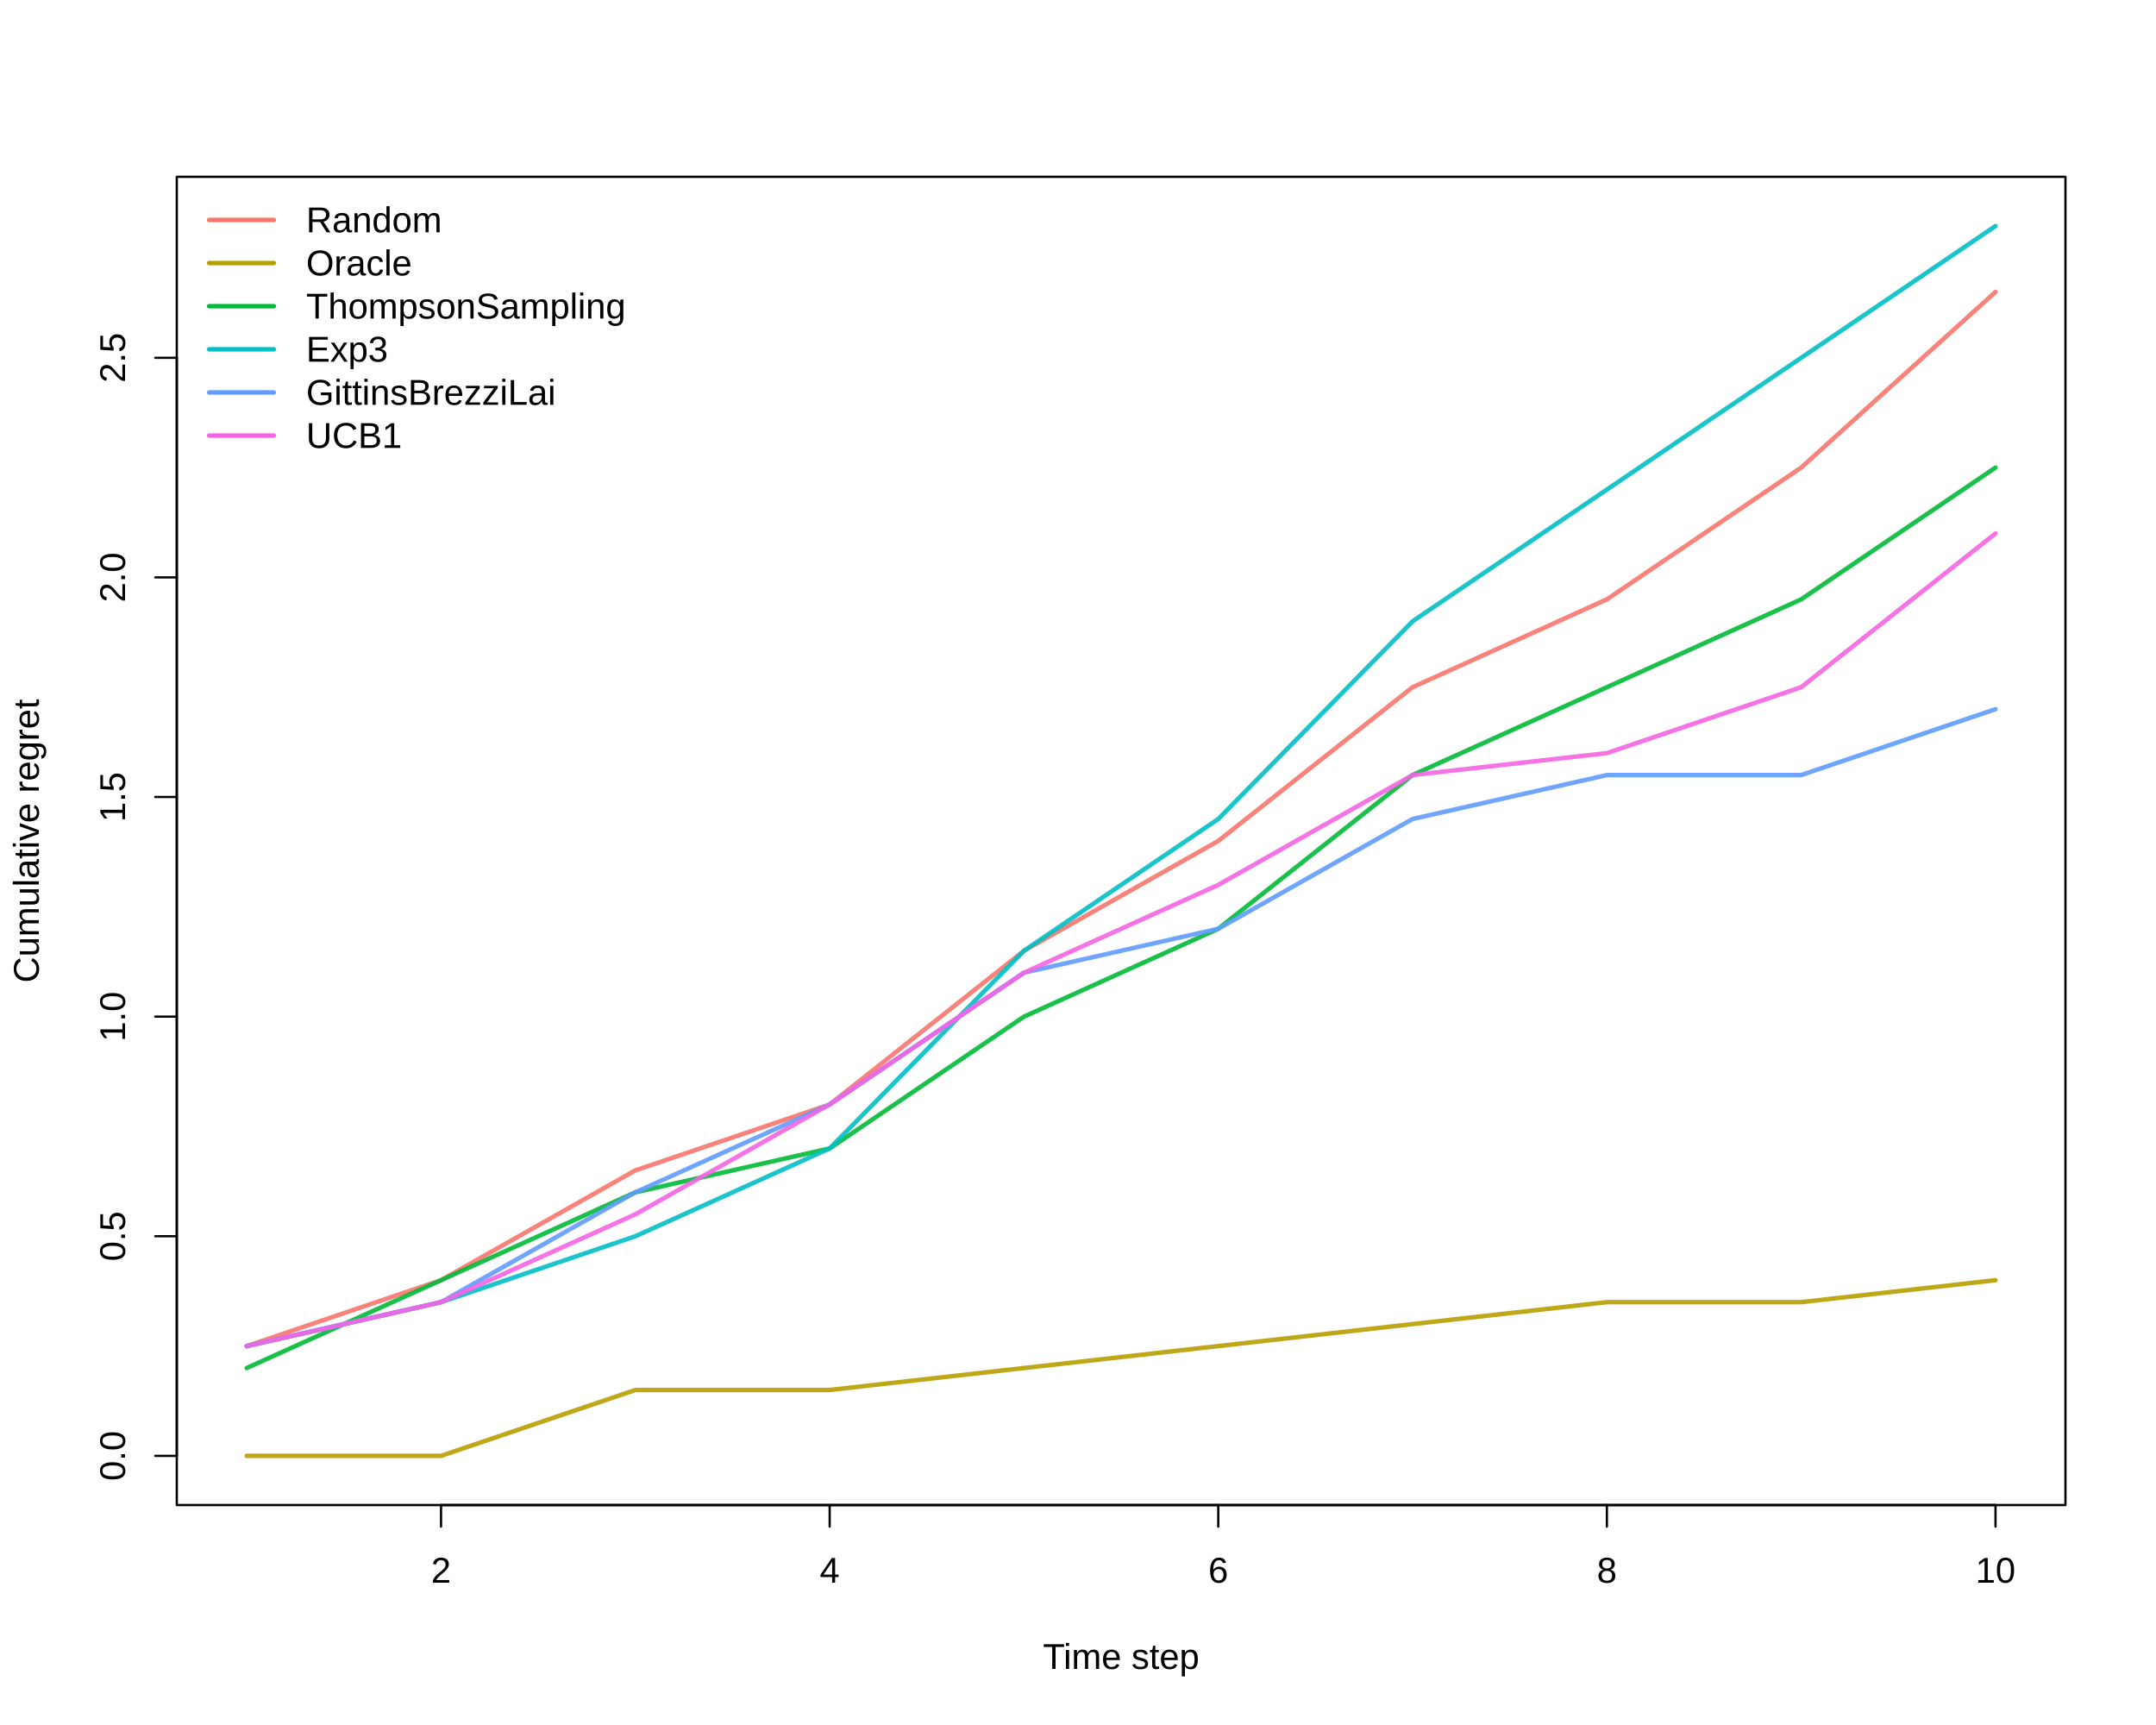
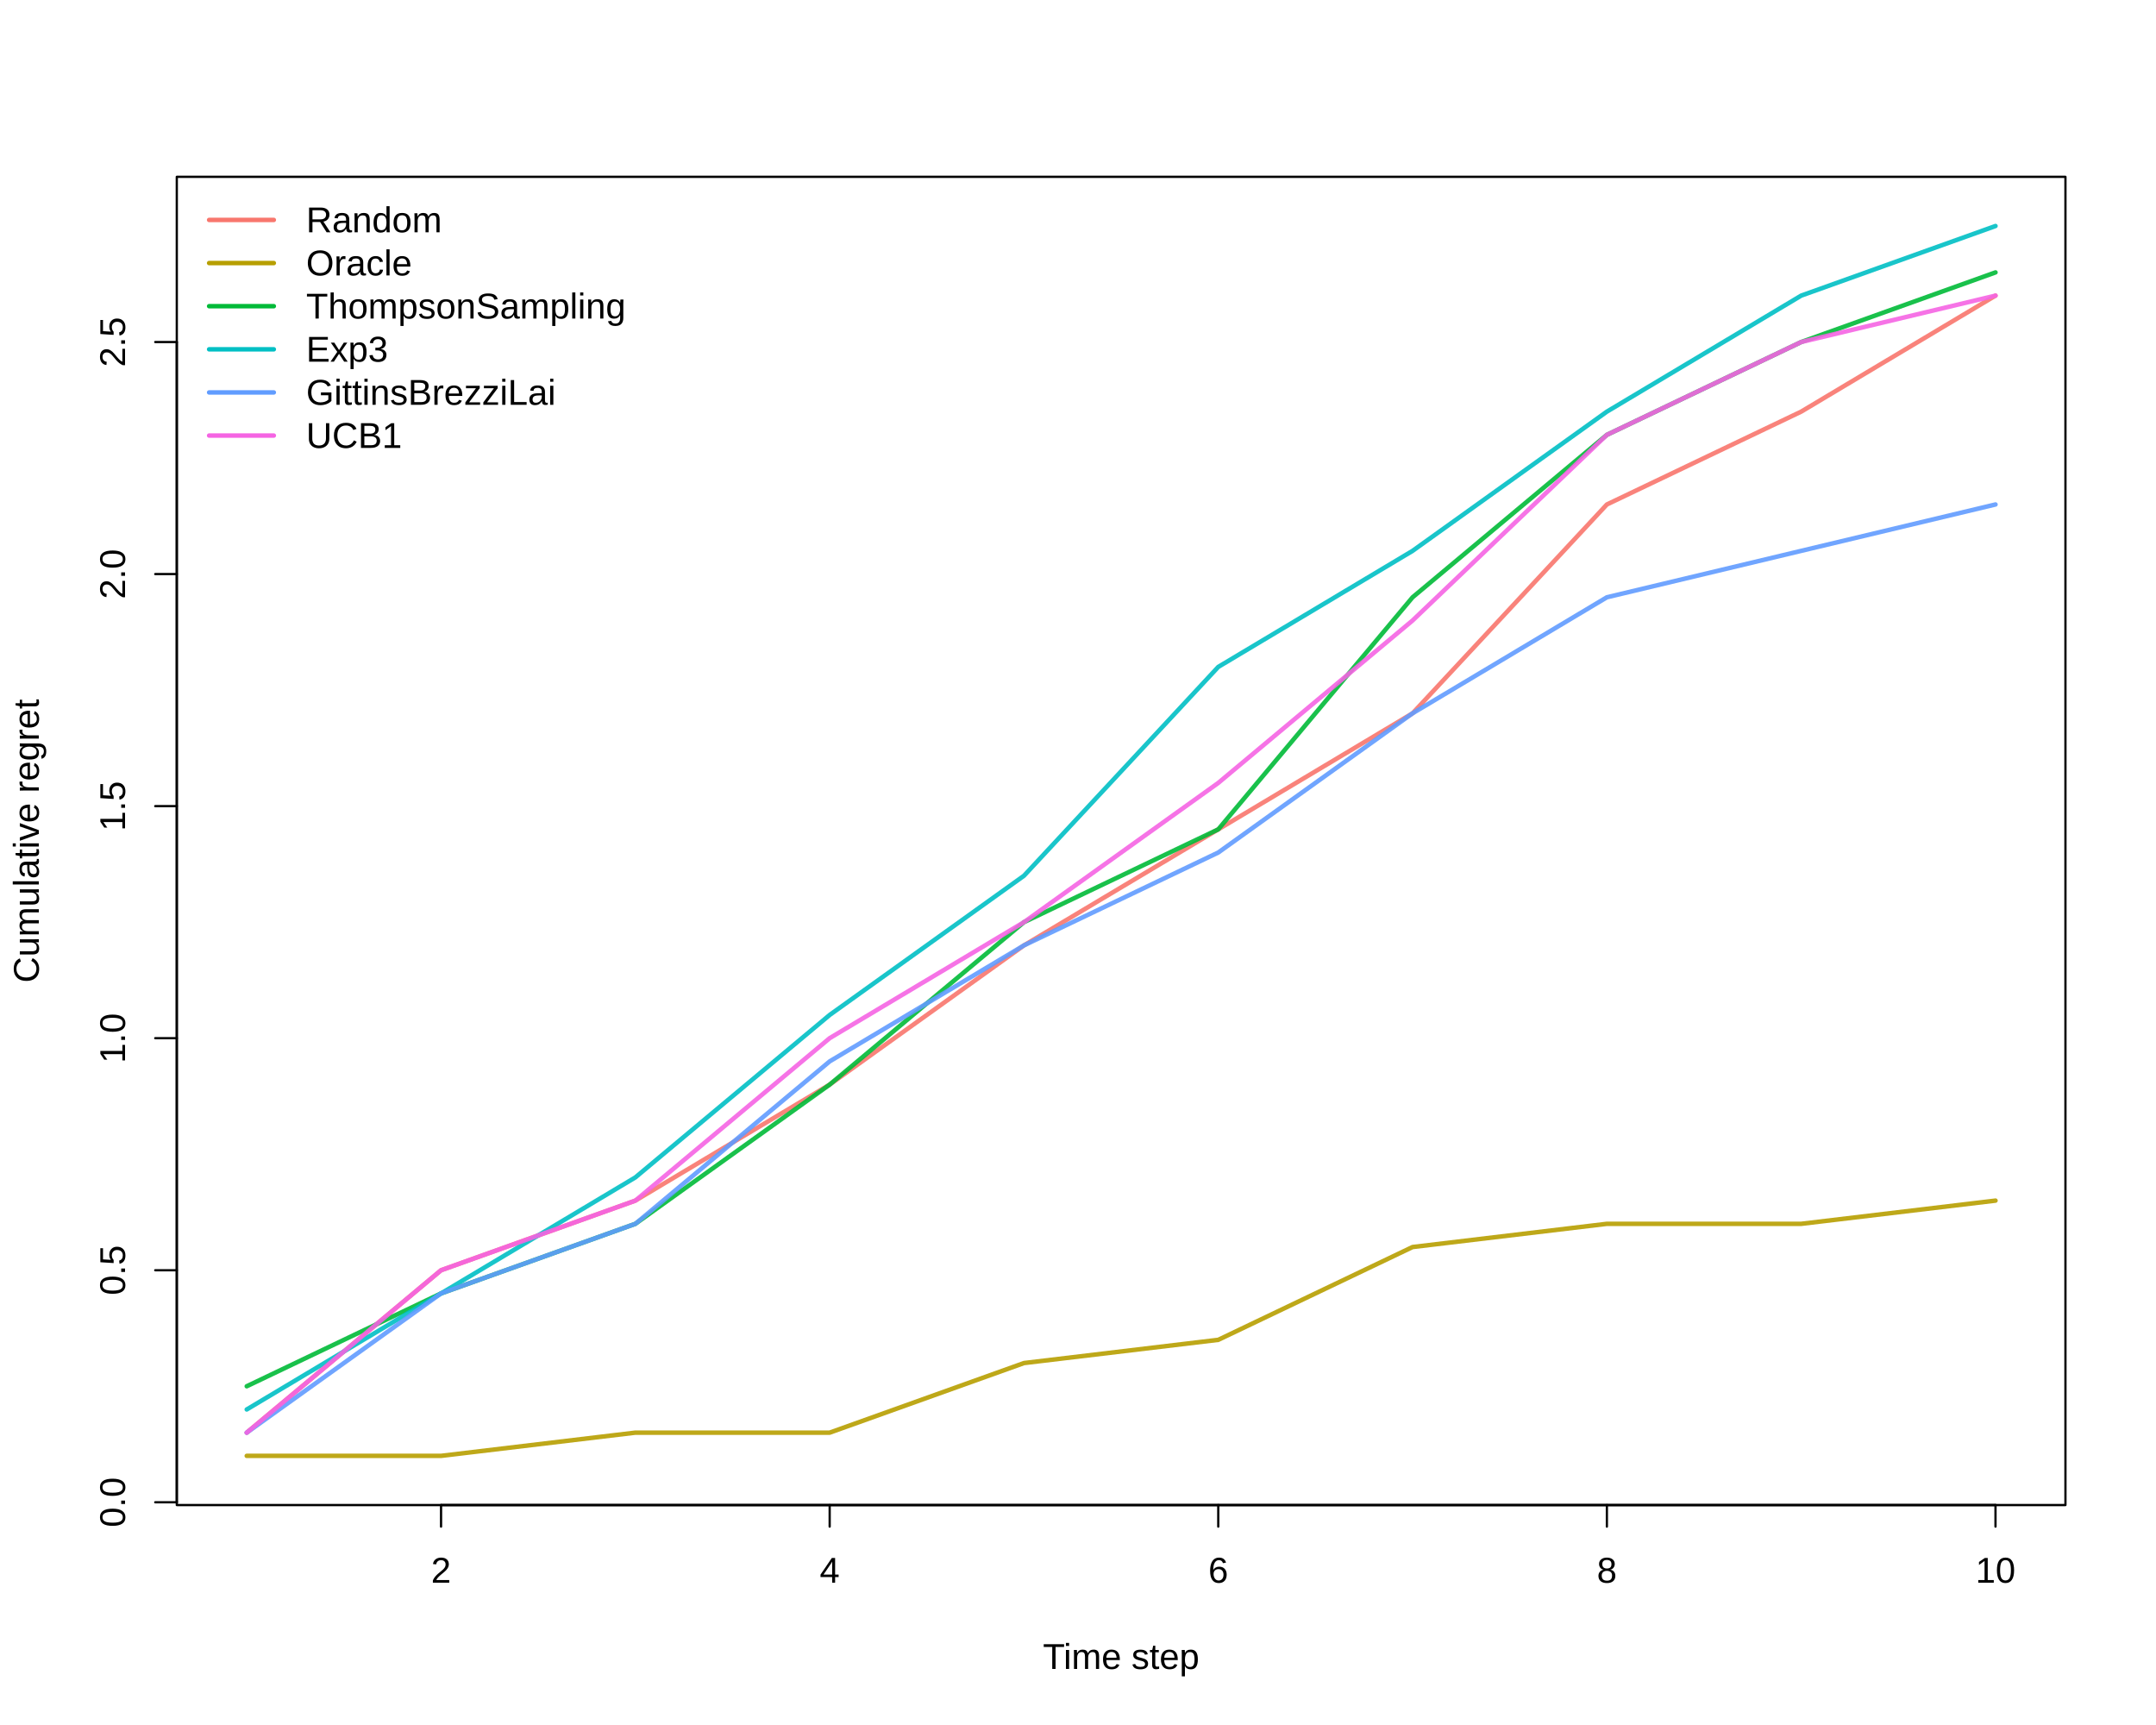
<svg xmlns="http://www.w3.org/2000/svg" viewBox="0 0 720.00 576.00">
  <defs>
    <style type="text/css">
    line, polyline, polygon, path, rect, circle {
      fill: none;
      stroke: #000000;
      stroke-linecap: round;
      stroke-linejoin: round;
      stroke-miterlimit: 10.00;
    }
  </style>
  </defs>
  <rect width="100%" height="100%" style="stroke: none; fill: #FFFFFF;" />
  <defs>
    <clipPath id="cpNTkuMDR8Njg5Ljc2fDUwMi41Nnw1OS4wNA==">
      <rect x="59.04" y="59.04" width="630.72" height="443.52" />
    </clipPath>
  </defs>
-   <polyline points="82.40,449.47 147.29,427.47 212.18,390.80 277.07,368.80 341.96,317.47 406.84,280.80 471.73,229.47 536.62,200.13 601.51,156.13 666.40,97.47 " style="stroke-width: 1.50; stroke: #F8766D; stroke-opacity: 0.90;" clip-path="url(#cpNTkuMDR8Njg5Ljc2fDUwMi41Nnw1OS4wNA==)" />
-   <polyline points="82.40,486.13 147.29,486.13 212.18,464.13 277.07,464.13 341.96,456.80 406.84,449.47 471.73,442.13 536.62,434.80 601.51,434.80 666.40,427.47 " style="stroke-width: 1.50; stroke: #B79F00; stroke-opacity: 0.90;" clip-path="url(#cpNTkuMDR8Njg5Ljc2fDUwMi41Nnw1OS4wNA==)" />
-   <polyline points="82.40,456.80 147.29,427.47 212.18,398.13 277.07,383.47 341.96,339.47 406.84,310.13 471.73,258.80 536.62,229.47 601.51,200.13 666.40,156.13 " style="stroke-width: 1.50; stroke: #00BA38; stroke-opacity: 0.90;" clip-path="url(#cpNTkuMDR8Njg5Ljc2fDUwMi41Nnw1OS4wNA==)" />
-   <polyline points="82.40,449.47 147.29,434.80 212.18,412.80 277.07,383.47 341.96,317.47 406.84,273.47 471.73,207.47 536.62,163.47 601.51,119.47 666.40,75.47 " style="stroke-width: 1.50; stroke: #00BFC4; stroke-opacity: 0.90;" clip-path="url(#cpNTkuMDR8Njg5Ljc2fDUwMi41Nnw1OS4wNA==)" />
-   <polyline points="82.40,449.47 147.29,434.80 212.18,398.13 277.07,368.80 341.96,324.80 406.84,310.13 471.73,273.47 536.62,258.80 601.51,258.80 666.40,236.80 " style="stroke-width: 1.50; stroke: #619CFF; stroke-opacity: 0.90;" clip-path="url(#cpNTkuMDR8Njg5Ljc2fDUwMi41Nnw1OS4wNA==)" />
-   <polyline points="82.40,449.47 147.29,434.80 212.18,405.47 277.07,368.80 341.96,324.80 406.84,295.47 471.73,258.80 536.62,251.47 601.51,229.47 666.40,178.13 " style="stroke-width: 1.50; stroke: #F564E3; stroke-opacity: 0.90;" clip-path="url(#cpNTkuMDR8Njg5Ljc2fDUwMi41Nnw1OS4wNA==)" />
+   <polyline points="82.40,478.38 147.29,424.15 212.18,400.90 277.07,362.16 341.96,315.67 406.84,276.93 471.73,238.18 536.62,168.45 601.51,137.45 666.40,98.71 " style="stroke-width: 1.50; stroke: #F8766D; stroke-opacity: 0.90;" clip-path="url(#cpNTkuMDR8Njg5Ljc2fDUwMi41Nnw1OS4wNA==)" />
+   <polyline points="82.40,486.13 147.29,486.13 212.18,478.38 277.07,478.38 341.96,455.14 406.84,447.39 471.73,416.40 536.62,408.65 601.51,408.65 666.40,400.90 " style="stroke-width: 1.50; stroke: #B79F00; stroke-opacity: 0.90;" clip-path="url(#cpNTkuMDR8Njg5Ljc2fDUwMi41Nnw1OS4wNA==)" />
+   <polyline points="82.40,462.89 147.29,431.89 212.18,408.65 277.07,362.16 341.96,307.92 406.84,276.93 471.73,199.44 536.62,145.20 601.51,114.21 666.40,90.96 " style="stroke-width: 1.50; stroke: #00BA38; stroke-opacity: 0.90;" clip-path="url(#cpNTkuMDR8Njg5Ljc2fDUwMi41Nnw1OS4wNA==)" />
+   <polyline points="82.40,470.64 147.29,431.89 212.18,393.15 277.07,338.91 341.96,292.42 406.84,222.69 471.73,183.94 536.62,137.45 601.51,98.71 666.40,75.47 " style="stroke-width: 1.50; stroke: #00BFC4; stroke-opacity: 0.90;" clip-path="url(#cpNTkuMDR8Njg5Ljc2fDUwMi41Nnw1OS4wNA==)" />
+   <polyline points="82.40,478.38 147.29,431.89 212.18,408.65 277.07,354.41 341.96,315.67 406.84,284.67 471.73,238.18 536.62,199.44 601.51,183.94 666.40,168.45 " style="stroke-width: 1.50; stroke: #619CFF; stroke-opacity: 0.90;" clip-path="url(#cpNTkuMDR8Njg5Ljc2fDUwMi41Nnw1OS4wNA==)" />
+   <polyline points="82.40,478.38 147.29,424.15 212.18,400.90 277.07,346.66 341.96,307.92 406.84,261.43 471.73,207.19 536.62,145.20 601.51,114.21 666.40,98.71 " style="stroke-width: 1.50; stroke: #F564E3; stroke-opacity: 0.90;" clip-path="url(#cpNTkuMDR8Njg5Ljc2fDUwMi41Nnw1OS4wNA==)" />
  <defs>
    <clipPath id="cpMC4wMHw3MjAuMDB8NTc2LjAwfDAuMDA=">
      <rect x="0.00" y="0.00" width="720.00" height="576.00" />
    </clipPath>
  </defs>
  <line x1="147.29" y1="502.56" x2="666.40" y2="502.56" style="stroke-width: 0.75;" clip-path="url(#cpMC4wMHw3MjAuMDB8NTc2LjAwfDAuMDA=)" />
  <line x1="147.29" y1="502.56" x2="147.29" y2="509.76" style="stroke-width: 0.75;" clip-path="url(#cpMC4wMHw3MjAuMDB8NTc2LjAwfDAuMDA=)" />
  <line x1="277.07" y1="502.56" x2="277.07" y2="509.76" style="stroke-width: 0.75;" clip-path="url(#cpMC4wMHw3MjAuMDB8NTc2LjAwfDAuMDA=)" />
  <line x1="406.84" y1="502.56" x2="406.84" y2="509.76" style="stroke-width: 0.75;" clip-path="url(#cpMC4wMHw3MjAuMDB8NTc2LjAwfDAuMDA=)" />
  <line x1="536.62" y1="502.56" x2="536.62" y2="509.76" style="stroke-width: 0.75;" clip-path="url(#cpMC4wMHw3MjAuMDB8NTc2LjAwfDAuMDA=)" />
  <line x1="666.40" y1="502.56" x2="666.40" y2="509.76" style="stroke-width: 0.75;" clip-path="url(#cpMC4wMHw3MjAuMDB8NTc2LjAwfDAuMDA=)" />
  <g clip-path="url(#cpMC4wMHw3MjAuMDB8NTc2LjAwfDAuMDA=)">
    <text x="143.95" y="528.48" style="font-size: 12.00px; font-family: Liberation Sans;" textLength="6.67px" lengthAdjust="spacingAndGlyphs">2</text>
  </g>
  <g clip-path="url(#cpMC4wMHw3MjAuMDB8NTc2LjAwfDAuMDA=)">
    <text x="273.73" y="528.48" style="font-size: 12.00px; font-family: Liberation Sans;" textLength="6.67px" lengthAdjust="spacingAndGlyphs">4</text>
  </g>
  <g clip-path="url(#cpMC4wMHw3MjAuMDB8NTc2LjAwfDAuMDA=)">
    <text x="403.51" y="528.48" style="font-size: 12.00px; font-family: Liberation Sans;" textLength="6.67px" lengthAdjust="spacingAndGlyphs">6</text>
  </g>
  <g clip-path="url(#cpMC4wMHw3MjAuMDB8NTc2LjAwfDAuMDA=)">
    <text x="533.29" y="528.48" style="font-size: 12.00px; font-family: Liberation Sans;" textLength="6.67px" lengthAdjust="spacingAndGlyphs">8</text>
  </g>
  <g clip-path="url(#cpMC4wMHw3MjAuMDB8NTc2LjAwfDAuMDA=)">
    <text x="659.73" y="528.48" style="font-size: 12.00px; font-family: Liberation Sans;" textLength="13.34px" lengthAdjust="spacingAndGlyphs">10</text>
  </g>
-   <line x1="59.04" y1="486.13" x2="59.04" y2="119.47" style="stroke-width: 0.75;" clip-path="url(#cpMC4wMHw3MjAuMDB8NTc2LjAwfDAuMDA=)" />
-   <line x1="59.04" y1="486.13" x2="51.84" y2="486.13" style="stroke-width: 0.75;" clip-path="url(#cpMC4wMHw3MjAuMDB8NTc2LjAwfDAuMDA=)" />
-   <line x1="59.04" y1="412.80" x2="51.84" y2="412.80" style="stroke-width: 0.75;" clip-path="url(#cpMC4wMHw3MjAuMDB8NTc2LjAwfDAuMDA=)" />
-   <line x1="59.04" y1="339.47" x2="51.84" y2="339.47" style="stroke-width: 0.75;" clip-path="url(#cpMC4wMHw3MjAuMDB8NTc2LjAwfDAuMDA=)" />
-   <line x1="59.04" y1="266.13" x2="51.84" y2="266.13" style="stroke-width: 0.75;" clip-path="url(#cpMC4wMHw3MjAuMDB8NTc2LjAwfDAuMDA=)" />
-   <line x1="59.04" y1="192.80" x2="51.84" y2="192.80" style="stroke-width: 0.75;" clip-path="url(#cpMC4wMHw3MjAuMDB8NTc2LjAwfDAuMDA=)" />
-   <line x1="59.04" y1="119.47" x2="51.84" y2="119.47" style="stroke-width: 0.75;" clip-path="url(#cpMC4wMHw3MjAuMDB8NTc2LjAwfDAuMDA=)" />
+   <line x1="59.04" y1="501.63" x2="59.04" y2="114.21" style="stroke-width: 0.75;" clip-path="url(#cpMC4wMHw3MjAuMDB8NTc2LjAwfDAuMDA=)" />
+   <line x1="59.04" y1="501.63" x2="51.84" y2="501.63" style="stroke-width: 0.75;" clip-path="url(#cpMC4wMHw3MjAuMDB8NTc2LjAwfDAuMDA=)" />
+   <line x1="59.04" y1="424.15" x2="51.84" y2="424.15" style="stroke-width: 0.75;" clip-path="url(#cpMC4wMHw3MjAuMDB8NTc2LjAwfDAuMDA=)" />
+   <line x1="59.04" y1="346.66" x2="51.84" y2="346.66" style="stroke-width: 0.75;" clip-path="url(#cpMC4wMHw3MjAuMDB8NTc2LjAwfDAuMDA=)" />
+   <line x1="59.04" y1="269.18" x2="51.84" y2="269.18" style="stroke-width: 0.75;" clip-path="url(#cpMC4wMHw3MjAuMDB8NTc2LjAwfDAuMDA=)" />
+   <line x1="59.04" y1="191.69" x2="51.84" y2="191.69" style="stroke-width: 0.75;" clip-path="url(#cpMC4wMHw3MjAuMDB8NTc2LjAwfDAuMDA=)" />
+   <line x1="59.04" y1="114.21" x2="51.84" y2="114.21" style="stroke-width: 0.75;" clip-path="url(#cpMC4wMHw3MjAuMDB8NTc2LjAwfDAuMDA=)" />
  <g clip-path="url(#cpMC4wMHw3MjAuMDB8NTc2LjAwfDAuMDA=)">
-     <text transform="translate(41.76,494.47) rotate(-90)" style="font-size: 12.00px; font-family: Liberation Sans;" textLength="16.67px" lengthAdjust="spacingAndGlyphs">0.0</text>
+     <text transform="translate(41.76,509.97) rotate(-90)" style="font-size: 12.00px; font-family: Liberation Sans;" textLength="16.67px" lengthAdjust="spacingAndGlyphs">0.0</text>
  </g>
  <g clip-path="url(#cpMC4wMHw3MjAuMDB8NTc2LjAwfDAuMDA=)">
-     <text transform="translate(41.76,421.14) rotate(-90)" style="font-size: 12.00px; font-family: Liberation Sans;" textLength="16.67px" lengthAdjust="spacingAndGlyphs">0.5</text>
+     <text transform="translate(41.76,432.48) rotate(-90)" style="font-size: 12.00px; font-family: Liberation Sans;" textLength="16.67px" lengthAdjust="spacingAndGlyphs">0.5</text>
  </g>
  <g clip-path="url(#cpMC4wMHw3MjAuMDB8NTc2LjAwfDAuMDA=)">
-     <text transform="translate(41.76,347.80) rotate(-90)" style="font-size: 12.00px; font-family: Liberation Sans;" textLength="16.67px" lengthAdjust="spacingAndGlyphs">1.0</text>
+     <text transform="translate(41.76,355.00) rotate(-90)" style="font-size: 12.00px; font-family: Liberation Sans;" textLength="16.67px" lengthAdjust="spacingAndGlyphs">1.0</text>
  </g>
  <g clip-path="url(#cpMC4wMHw3MjAuMDB8NTc2LjAwfDAuMDA=)">
-     <text transform="translate(41.76,274.47) rotate(-90)" style="font-size: 12.00px; font-family: Liberation Sans;" textLength="16.67px" lengthAdjust="spacingAndGlyphs">1.5</text>
+     <text transform="translate(41.76,277.51) rotate(-90)" style="font-size: 12.00px; font-family: Liberation Sans;" textLength="16.67px" lengthAdjust="spacingAndGlyphs">1.5</text>
  </g>
  <g clip-path="url(#cpMC4wMHw3MjAuMDB8NTc2LjAwfDAuMDA=)">
-     <text transform="translate(41.76,201.14) rotate(-90)" style="font-size: 12.00px; font-family: Liberation Sans;" textLength="16.67px" lengthAdjust="spacingAndGlyphs">2.0</text>
+     <text transform="translate(41.76,200.03) rotate(-90)" style="font-size: 12.00px; font-family: Liberation Sans;" textLength="16.67px" lengthAdjust="spacingAndGlyphs">2.0</text>
  </g>
  <g clip-path="url(#cpMC4wMHw3MjAuMDB8NTc2LjAwfDAuMDA=)">
-     <text transform="translate(41.76,127.80) rotate(-90)" style="font-size: 12.00px; font-family: Liberation Sans;" textLength="16.67px" lengthAdjust="spacingAndGlyphs">2.5</text>
+     <text transform="translate(41.76,122.54) rotate(-90)" style="font-size: 12.00px; font-family: Liberation Sans;" textLength="16.67px" lengthAdjust="spacingAndGlyphs">2.5</text>
  </g>
  <g clip-path="url(#cpMC4wMHw3MjAuMDB8NTc2LjAwfDAuMDA=)">
    <text x="348.29" y="557.28" style="font-size: 12.00px; font-family: Liberation Sans;" textLength="52.22px" lengthAdjust="spacingAndGlyphs">Time step</text>
  </g>
  <g clip-path="url(#cpMC4wMHw3MjAuMDB8NTc2LjAwfDAuMDA=)">
    <text transform="translate(12.96,328.15) rotate(-90)" style="font-size: 12.00px; font-family: Liberation Sans;" textLength="94.70px" lengthAdjust="spacingAndGlyphs">Cumulative regret</text>
  </g>
  <polyline points="59.04,502.56 689.76,502.56 689.76,59.04 59.04,59.04 59.04,502.56 " style="stroke-width: 0.75;" clip-path="url(#cpMC4wMHw3MjAuMDB8NTc2LjAwfDAuMDA=)" />
  <defs>
    <clipPath id="cpNTkuMDR8Njg5Ljc2fDUwMi41Nnw1OS4wNA==">
      <rect x="59.04" y="59.04" width="630.72" height="443.52" />
    </clipPath>
  </defs>
  <line x1="69.84" y1="73.44" x2="91.44" y2="73.44" style="stroke-width: 1.50; stroke: #F8766D;" clip-path="url(#cpNTkuMDR8Njg5Ljc2fDUwMi41Nnw1OS4wNA==)" />
  <line x1="69.84" y1="87.84" x2="91.44" y2="87.84" style="stroke-width: 1.50; stroke: #B79F00;" clip-path="url(#cpNTkuMDR8Njg5Ljc2fDUwMi41Nnw1OS4wNA==)" />
  <line x1="69.84" y1="102.24" x2="91.44" y2="102.24" style="stroke-width: 1.50; stroke: #00BA38;" clip-path="url(#cpNTkuMDR8Njg5Ljc2fDUwMi41Nnw1OS4wNA==)" />
  <line x1="69.84" y1="116.64" x2="91.44" y2="116.64" style="stroke-width: 1.50; stroke: #00BFC4;" clip-path="url(#cpNTkuMDR8Njg5Ljc2fDUwMi41Nnw1OS4wNA==)" />
  <line x1="69.84" y1="131.04" x2="91.44" y2="131.04" style="stroke-width: 1.50; stroke: #619CFF;" clip-path="url(#cpNTkuMDR8Njg5Ljc2fDUwMi41Nnw1OS4wNA==)" />
  <line x1="69.84" y1="145.44" x2="91.44" y2="145.44" style="stroke-width: 1.50; stroke: #F564E3;" clip-path="url(#cpNTkuMDR8Njg5Ljc2fDUwMi41Nnw1OS4wNA==)" />
  <g clip-path="url(#cpNTkuMDR8Njg5Ljc2fDUwMi41Nnw1OS4wNA==)">
    <text x="102.24" y="77.56" style="font-size: 12.00px; font-family: Liberation Sans;" textLength="45.36px" lengthAdjust="spacingAndGlyphs">Random</text>
  </g>
  <g clip-path="url(#cpNTkuMDR8Njg5Ljc2fDUwMi41Nnw1OS4wNA==)">
    <text x="102.24" y="91.96" style="font-size: 12.00px; font-family: Liberation Sans;" textLength="35.34px" lengthAdjust="spacingAndGlyphs">Oracle</text>
  </g>
  <g clip-path="url(#cpNTkuMDR8Njg5Ljc2fDUwMi41Nnw1OS4wNA==)">
-     <text x="102.24" y="106.37" style="font-size: 12.00px; font-family: Liberation Sans;" textLength="106.72px" lengthAdjust="spacingAndGlyphs">ThompsonSampling</text>
+     <text x="102.24" y="106.36" style="font-size: 12.00px; font-family: Liberation Sans;" textLength="106.72px" lengthAdjust="spacingAndGlyphs">ThompsonSampling</text>
  </g>
  <g clip-path="url(#cpNTkuMDR8Njg5Ljc2fDUwMi41Nnw1OS4wNA==)">
    <text x="102.24" y="120.76" style="font-size: 12.00px; font-family: Liberation Sans;" textLength="27.34px" lengthAdjust="spacingAndGlyphs">Exp3</text>
  </g>
  <g clip-path="url(#cpNTkuMDR8Njg5Ljc2fDUwMi41Nnw1OS4wNA==)">
-     <text x="102.24" y="135.17" style="font-size: 12.00px; font-family: Liberation Sans;" textLength="83.36px" lengthAdjust="spacingAndGlyphs">GittinsBrezziLai</text>
+     <text x="102.24" y="135.16" style="font-size: 12.00px; font-family: Liberation Sans;" textLength="83.36px" lengthAdjust="spacingAndGlyphs">GittinsBrezziLai</text>
  </g>
  <g clip-path="url(#cpNTkuMDR8Njg5Ljc2fDUwMi41Nnw1OS4wNA==)">
    <text x="102.24" y="149.56" style="font-size: 12.00px; font-family: Liberation Sans;" textLength="32.02px" lengthAdjust="spacingAndGlyphs">UCB1</text>
  </g>
</svg>
